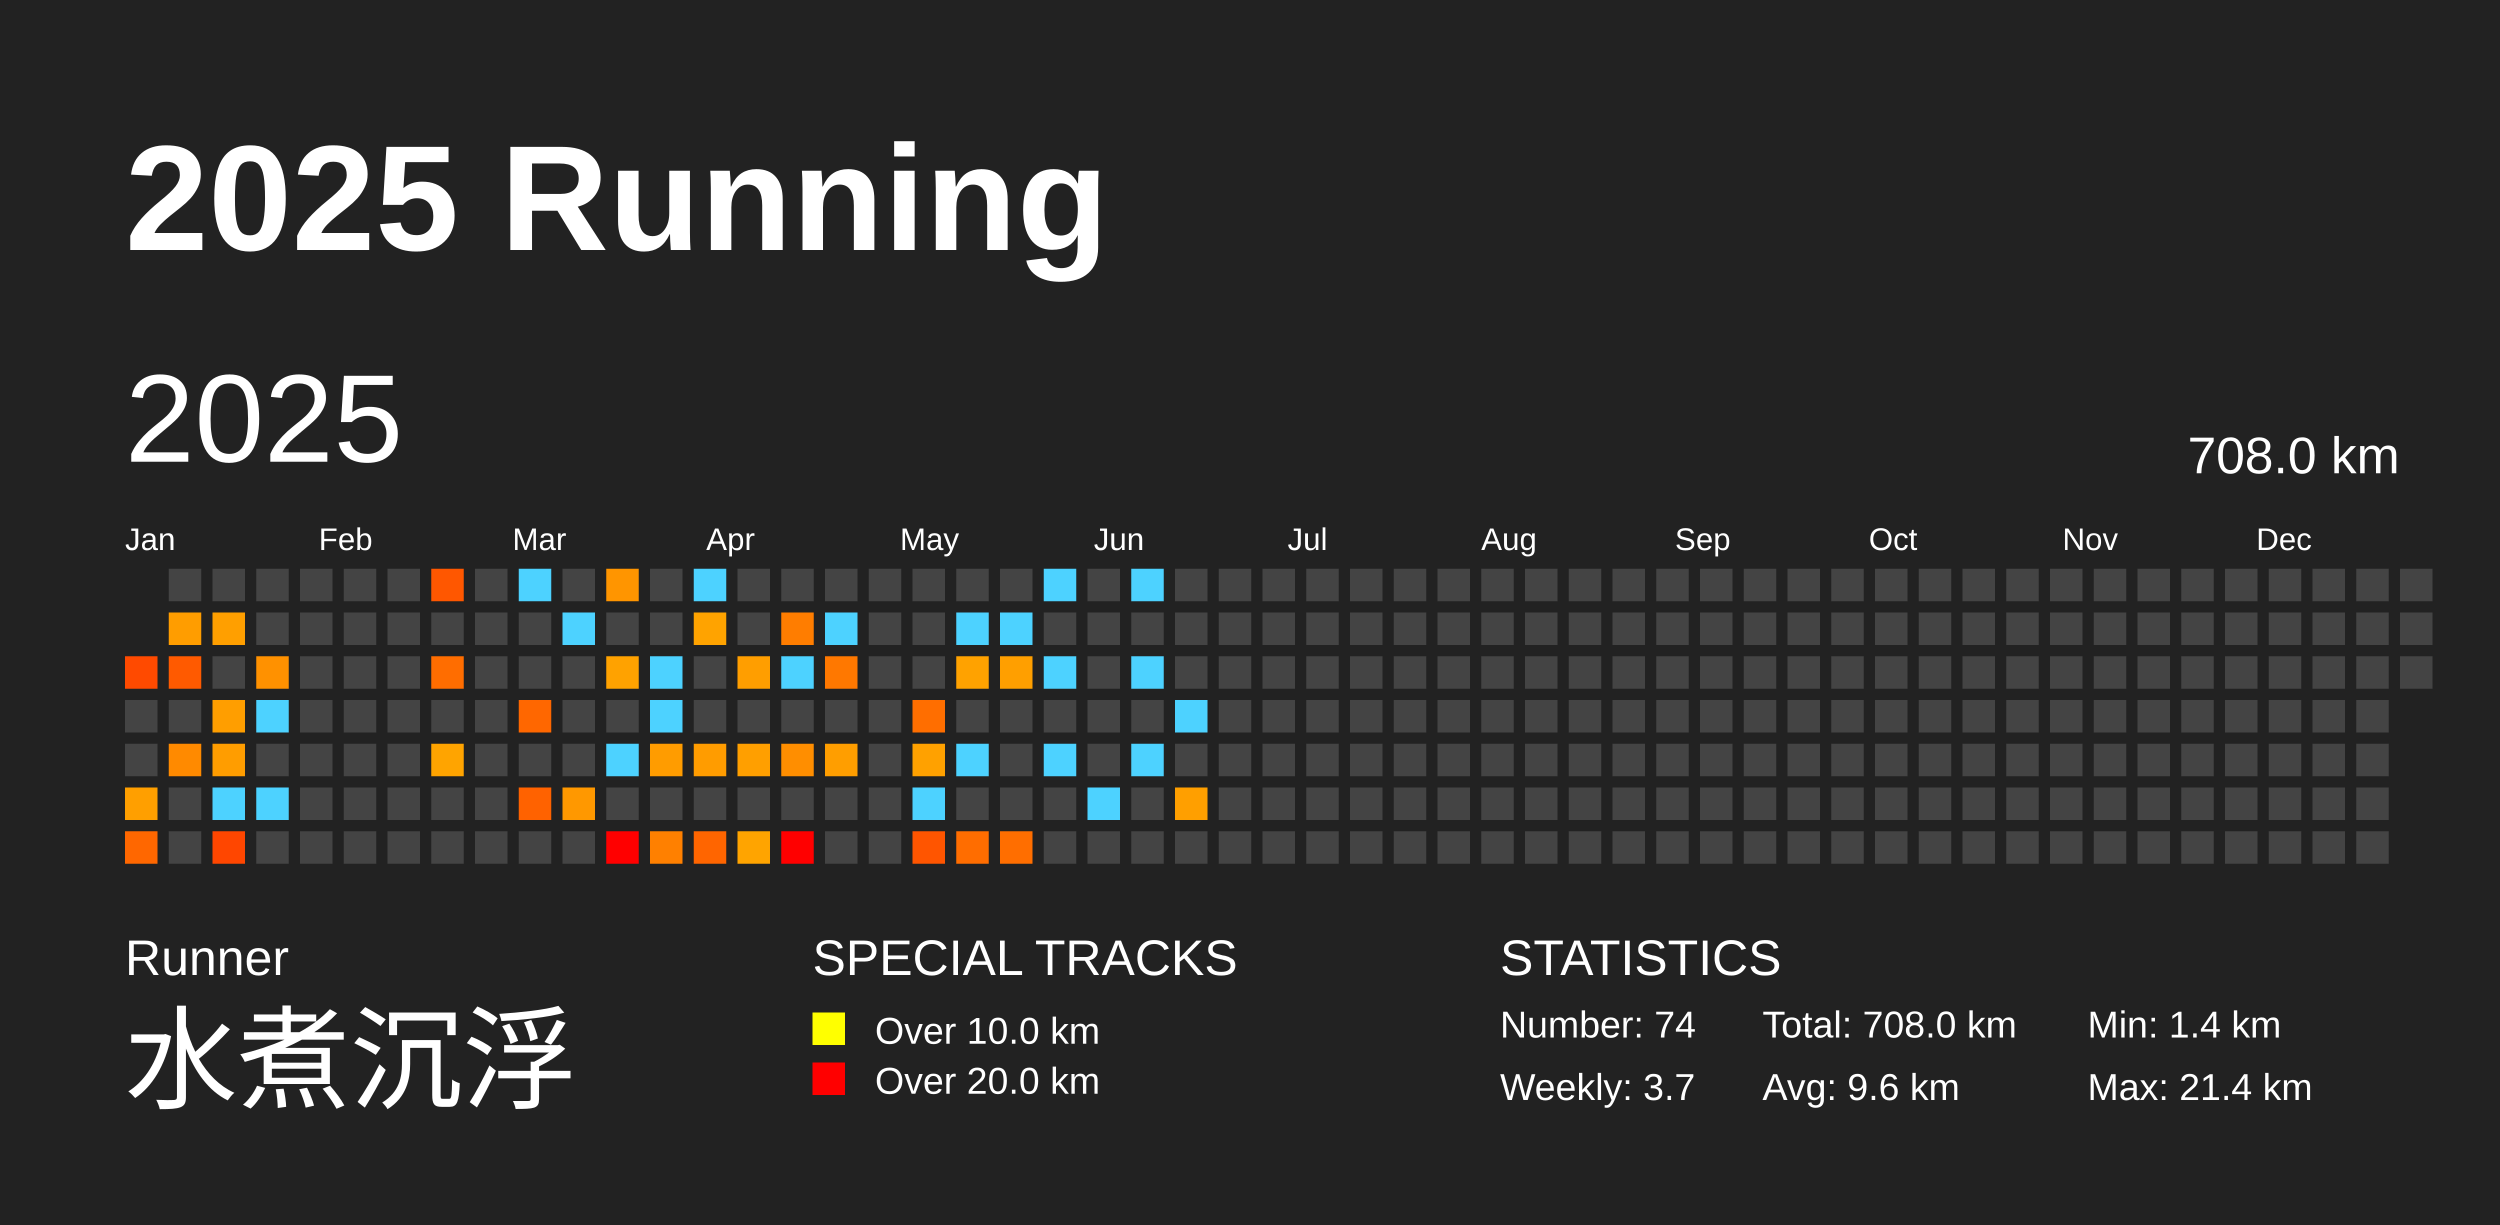
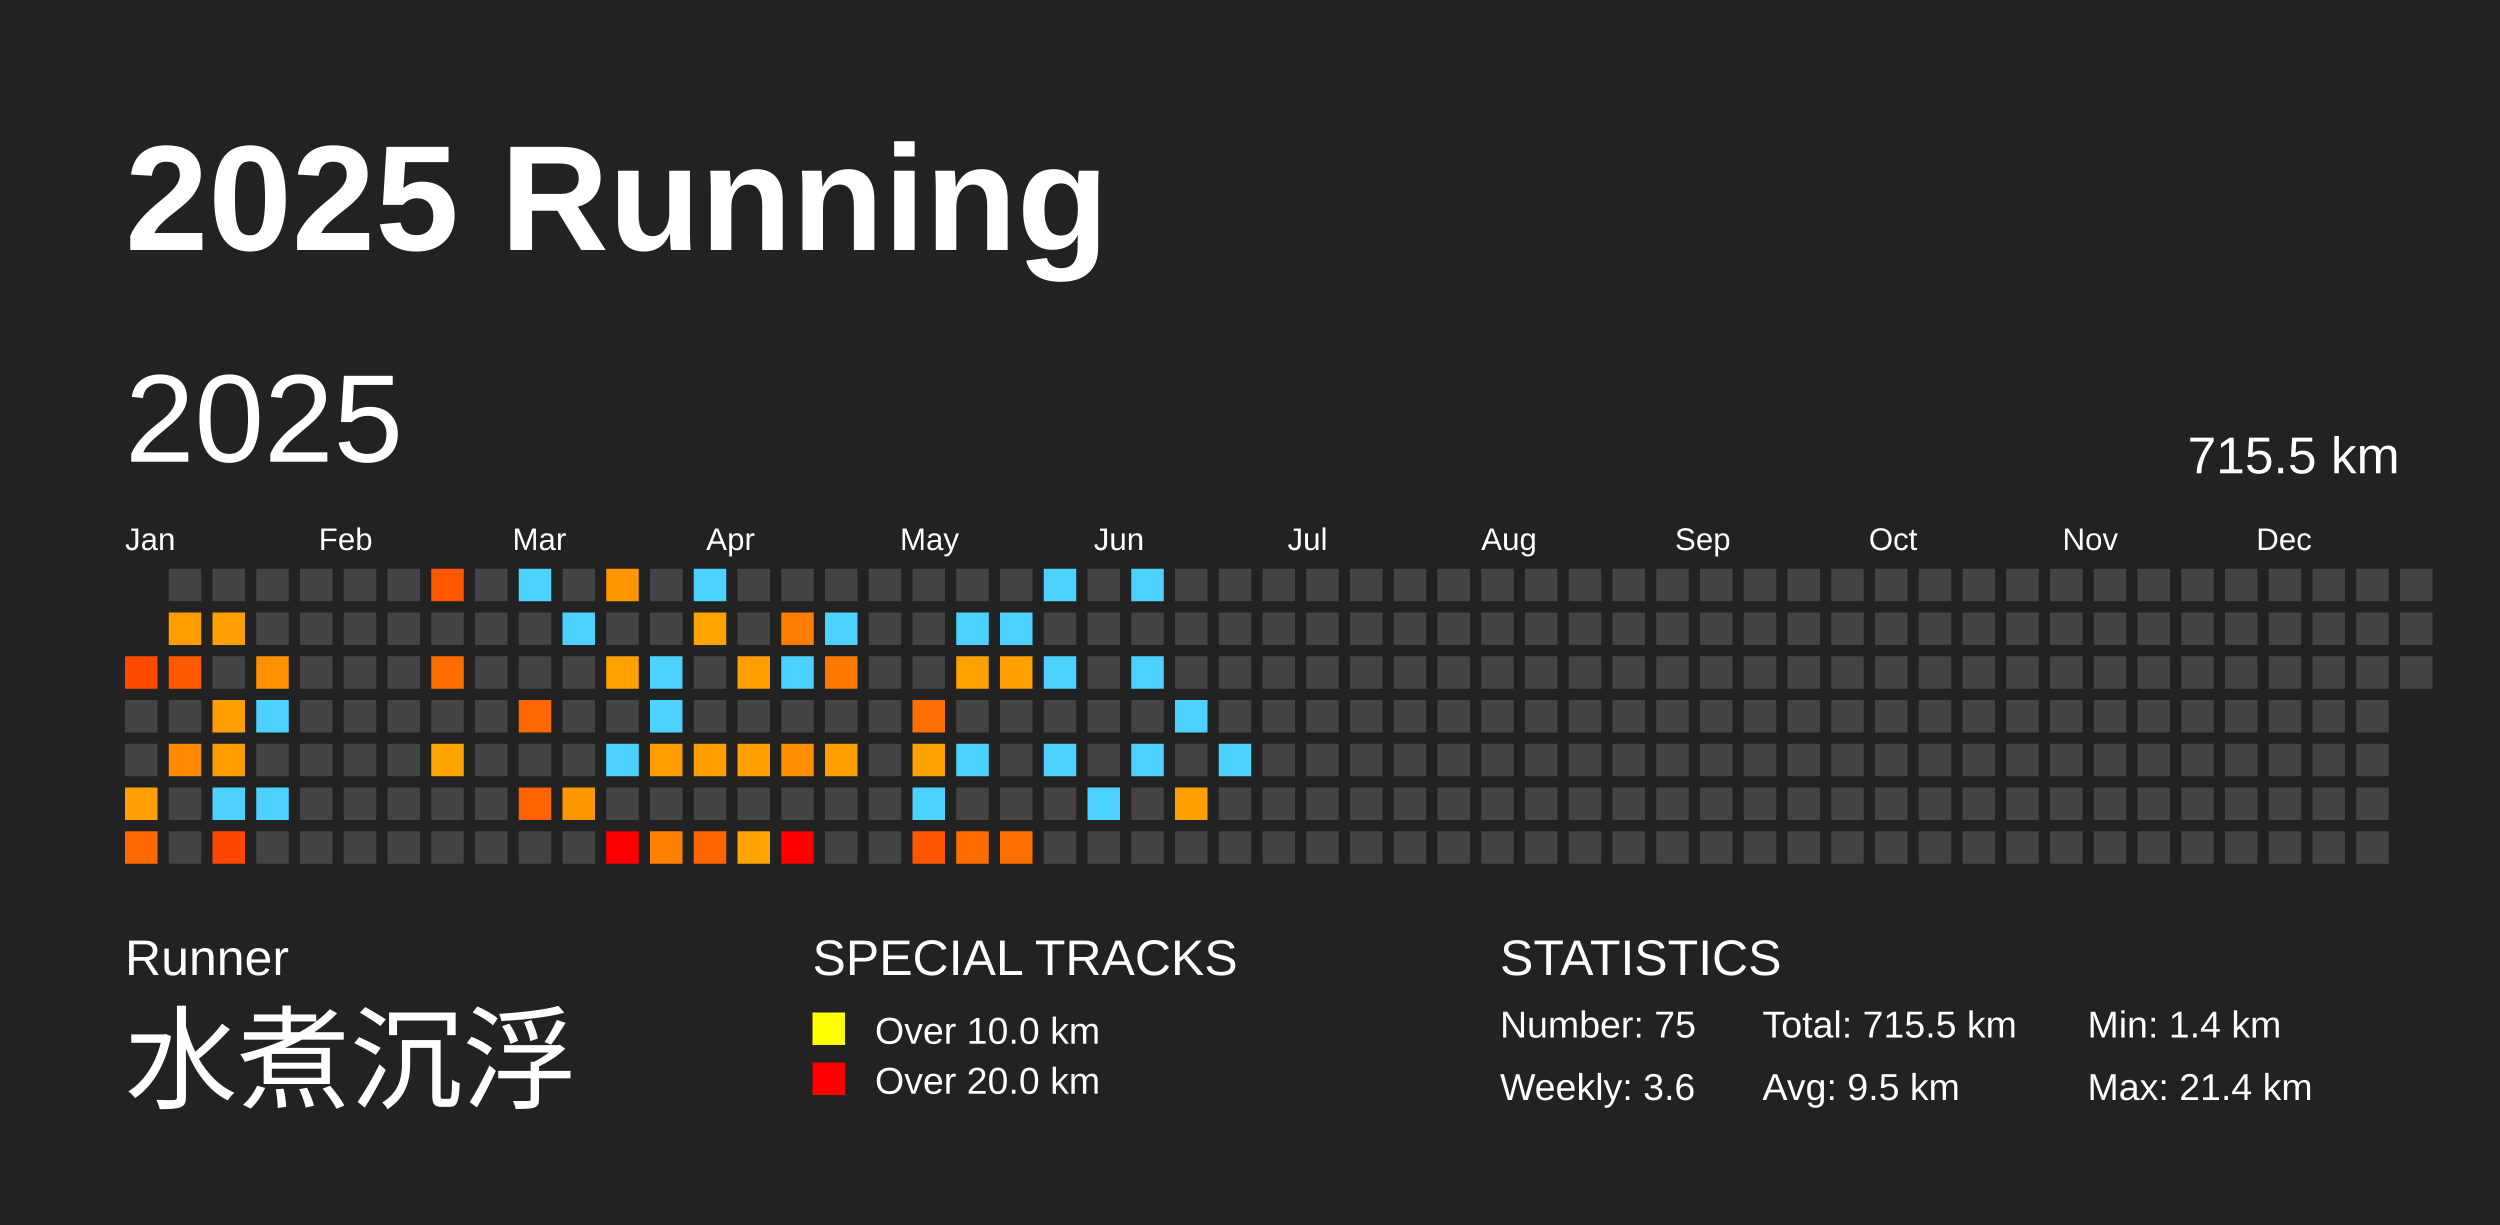
<svg xmlns="http://www.w3.org/2000/svg" baseProfile="full" height="98mm" version="1.1" viewBox="0,0,200,98" width="200mm">
  <defs />
  <rect fill="#222222" height="98" width="200" x="0" y="0" />
  <text fill="#FFFFFF" style="font-size:12px; font-family:Arial; font-weight:bold;" x="10" y="20">2025 Running</text>
  <text fill="#FFFFFF" style="font-size:4px; font-family:Arial" x="10" y="78">Runner</text>
  <text fill="#FFFFFF" style="font-size:9px; font-family:Arial" x="10" y="88">水煮沉浮</text>
  <text fill="#FFFFFF" style="font-size:4px; font-family:Arial" x="65" y="78">SPECIAL TRACKS</text>
  <rect fill="yellow" height="2.6" width="2.6" x="65" y="81" />
  <text fill="#FFFFFF" style="font-size:3px; font-family:Arial" x="70" y="83.5">Over 10.0 km</text>
  <rect fill="red" height="2.6" width="2.6" x="65" y="85" />
  <text fill="#FFFFFF" style="font-size:3px; font-family:Arial" x="70" y="87.5">Over 20.0 km</text>
  <text fill="#FFFFFF" style="font-size:4px; font-family:Arial" x="120" y="78">STATISTICS</text>
-   <text fill="#FFFFFF" style="font-size:3px; font-family:Arial" x="120" y="83">Number: 74</text>
-   <text fill="#FFFFFF" style="font-size:3px; font-family:Arial" x="120" y="88">Weekly: 3.7</text>
-   <text fill="#FFFFFF" style="font-size:3px; font-family:Arial" x="141" y="83">Total: 708.0 km</text>
-   <text fill="#FFFFFF" style="font-size:3px; font-family:Arial" x="141" y="88">Avg: 9.6 km</text>
+   <text fill="#FFFFFF" style="font-size:3px; font-family:Arial" x="120" y="83">Number: 75</text>
+   <text fill="#FFFFFF" style="font-size:3px; font-family:Arial" x="120" y="88">Weekly: 3.6</text>
+   <text fill="#FFFFFF" style="font-size:3px; font-family:Arial" x="141" y="83">Total: 715.5 km</text>
+   <text fill="#FFFFFF" style="font-size:3px; font-family:Arial" x="141" y="88">Avg: 9.5 km</text>
  <text fill="#FFFFFF" style="font-size:3px; font-family:Arial" x="167" y="83">Min: 1.4 km</text>
  <text fill="#FFFFFF" style="font-size:3px; font-family:Arial" x="167" y="88">Max: 21.4 km</text>
  <text dominant-baseline="hanging" fill="#FFFFFF" style="font-size:10.0px; font-family:Arial;" x="10" y="30">2025</text>
-   <text dominant-baseline="hanging" fill="#FFFFFF" style="font-size:4.125px; font-family:Arial;" x="175" y="35">708.0 km</text>
+   <text dominant-baseline="hanging" fill="#FFFFFF" style="font-size:4.125px; font-family:Arial;" x="175" y="35">715.5 km</text>
  <text fill="#FFFFFF" style="font-size:2.5px; font-family:Arial" x="10.0" y="44">Jan</text>
  <text fill="#FFFFFF" style="font-size:2.5px; font-family:Arial" x="25.5" y="44">Feb</text>
  <text fill="#FFFFFF" style="font-size:2.5px; font-family:Arial" x="41.0" y="44">Mar</text>
  <text fill="#FFFFFF" style="font-size:2.5px; font-family:Arial" x="56.5" y="44">Apr</text>
  <text fill="#FFFFFF" style="font-size:2.5px; font-family:Arial" x="72.0" y="44">May</text>
  <text fill="#FFFFFF" style="font-size:2.5px; font-family:Arial" x="87.5" y="44">Jun</text>
  <text fill="#FFFFFF" style="font-size:2.5px; font-family:Arial" x="103.0" y="44">Jul</text>
  <text fill="#FFFFFF" style="font-size:2.5px; font-family:Arial" x="118.5" y="44">Aug</text>
  <text fill="#FFFFFF" style="font-size:2.5px; font-family:Arial" x="134.0" y="44">Sep</text>
  <text fill="#FFFFFF" style="font-size:2.5px; font-family:Arial" x="149.5" y="44">Oct</text>
  <text fill="#FFFFFF" style="font-size:2.5px; font-family:Arial" x="165.0" y="44">Nov</text>
  <text fill="#FFFFFF" style="font-size:2.5px; font-family:Arial" x="180.5" y="44">Dec</text>
  <rect fill="#ff4a00" height="2.6" width="2.6" x="10.0" y="52.5" />
  <rect fill="#444444" height="2.6" width="2.6" x="10.0" y="56.0" />
  <rect fill="#444444" height="2.6" width="2.6" x="10.0" y="59.5" />
  <rect fill="#ff9f00" height="2.6" width="2.6" x="10.0" y="63.0" />
  <rect fill="#ff6700" height="2.6" width="2.6" x="10.0" y="66.5" />
  <rect fill="#444444" height="2.6" width="2.6" x="13.5" y="45.5" />
  <rect fill="#ff9d00" height="2.6" width="2.6" x="13.5" y="49.0" />
  <rect fill="#ff5a00" height="2.6" width="2.6" x="13.5" y="52.5" />
  <rect fill="#444444" height="2.6" width="2.6" x="13.5" y="56.0" />
  <rect fill="#ff8a00" height="2.6" width="2.6" x="13.5" y="59.5" />
  <rect fill="#444444" height="2.6" width="2.6" x="13.5" y="63.0" />
  <rect fill="#444444" height="2.6" width="2.6" x="13.5" y="66.5" />
  <rect fill="#444444" height="2.6" width="2.6" x="17.0" y="45.5" />
  <rect fill="#ff9f00" height="2.6" width="2.6" x="17.0" y="49.0" />
  <rect fill="#444444" height="2.6" width="2.6" x="17.0" y="52.5" />
  <rect fill="#ff9e00" height="2.6" width="2.6" x="17.0" y="56.0" />
  <rect fill="#ff9d00" height="2.6" width="2.6" x="17.0" y="59.5" />
  <rect fill="#4dd2ff" height="2.6" width="2.6" x="17.0" y="63.0" />
  <rect fill="#ff4600" height="2.6" width="2.6" x="17.0" y="66.5" />
  <rect fill="#444444" height="2.6" width="2.6" x="20.5" y="45.5" />
  <rect fill="#444444" height="2.6" width="2.6" x="20.5" y="49.0" />
  <rect fill="#ff9100" height="2.6" width="2.6" x="20.5" y="52.5" />
  <rect fill="#4dd2ff" height="2.6" width="2.6" x="20.5" y="56.0" />
  <rect fill="#444444" height="2.6" width="2.6" x="20.5" y="59.5" />
  <rect fill="#4dd2ff" height="2.6" width="2.6" x="20.5" y="63.0" />
  <rect fill="#444444" height="2.6" width="2.6" x="20.5" y="66.5" />
  <rect fill="#444444" height="2.6" width="2.6" x="24.0" y="45.5" />
  <rect fill="#444444" height="2.6" width="2.6" x="24.0" y="49.0" />
  <rect fill="#444444" height="2.6" width="2.6" x="24.0" y="52.5" />
  <rect fill="#444444" height="2.6" width="2.6" x="24.0" y="56.0" />
  <rect fill="#444444" height="2.6" width="2.6" x="24.0" y="59.5" />
  <rect fill="#444444" height="2.6" width="2.6" x="24.0" y="63.0" />
  <rect fill="#444444" height="2.6" width="2.6" x="24.0" y="66.5" />
  <rect fill="#444444" height="2.6" width="2.6" x="27.5" y="45.5" />
  <rect fill="#444444" height="2.6" width="2.6" x="27.5" y="49.0" />
  <rect fill="#444444" height="2.6" width="2.6" x="27.5" y="52.5" />
  <rect fill="#444444" height="2.6" width="2.6" x="27.5" y="56.0" />
  <rect fill="#444444" height="2.6" width="2.6" x="27.5" y="59.5" />
  <rect fill="#444444" height="2.6" width="2.6" x="27.5" y="63.0" />
  <rect fill="#444444" height="2.6" width="2.6" x="27.5" y="66.5" />
  <rect fill="#444444" height="2.6" width="2.6" x="31.0" y="45.5" />
  <rect fill="#444444" height="2.6" width="2.6" x="31.0" y="49.0" />
  <rect fill="#444444" height="2.6" width="2.6" x="31.0" y="52.5" />
  <rect fill="#444444" height="2.6" width="2.6" x="31.0" y="56.0" />
  <rect fill="#444444" height="2.6" width="2.6" x="31.0" y="59.5" />
  <rect fill="#444444" height="2.6" width="2.6" x="31.0" y="63.0" />
  <rect fill="#444444" height="2.6" width="2.6" x="31.0" y="66.5" />
  <rect fill="#ff5700" height="2.6" width="2.6" x="34.5" y="45.5" />
  <rect fill="#444444" height="2.6" width="2.6" x="34.5" y="49.0" />
  <rect fill="#ff6d00" height="2.6" width="2.6" x="34.5" y="52.5" />
  <rect fill="#444444" height="2.6" width="2.6" x="34.5" y="56.0" />
  <rect fill="#ffa400" height="2.6" width="2.6" x="34.5" y="59.5" />
  <rect fill="#444444" height="2.6" width="2.6" x="34.5" y="63.0" />
  <rect fill="#444444" height="2.6" width="2.6" x="34.5" y="66.5" />
  <rect fill="#444444" height="2.6" width="2.6" x="38.0" y="45.5" />
  <rect fill="#444444" height="2.6" width="2.6" x="38.0" y="49.0" />
  <rect fill="#444444" height="2.6" width="2.6" x="38.0" y="52.5" />
  <rect fill="#444444" height="2.6" width="2.6" x="38.0" y="56.0" />
  <rect fill="#444444" height="2.6" width="2.6" x="38.0" y="59.5" />
  <rect fill="#444444" height="2.6" width="2.6" x="38.0" y="63.0" />
  <rect fill="#444444" height="2.6" width="2.6" x="38.0" y="66.5" />
  <rect fill="#4dd2ff" height="2.6" width="2.6" x="41.5" y="45.5" />
  <rect fill="#444444" height="2.6" width="2.6" x="41.5" y="49.0" />
  <rect fill="#444444" height="2.6" width="2.6" x="41.5" y="52.5" />
  <rect fill="#ff6700" height="2.6" width="2.6" x="41.5" y="56.0" />
  <rect fill="#444444" height="2.6" width="2.6" x="41.5" y="59.5" />
  <rect fill="#ff6200" height="2.6" width="2.6" x="41.5" y="63.0" />
  <rect fill="#444444" height="2.6" width="2.6" x="41.5" y="66.5" />
  <rect fill="#444444" height="2.6" width="2.6" x="45.0" y="45.5" />
  <rect fill="#4dd2ff" height="2.6" width="2.6" x="45.0" y="49.0" />
  <rect fill="#444444" height="2.6" width="2.6" x="45.0" y="52.5" />
  <rect fill="#444444" height="2.6" width="2.6" x="45.0" y="56.0" />
  <rect fill="#444444" height="2.6" width="2.6" x="45.0" y="59.5" />
  <rect fill="#ff9800" height="2.6" width="2.6" x="45.0" y="63.0" />
  <rect fill="#444444" height="2.6" width="2.6" x="45.0" y="66.5" />
  <rect fill="#ff9500" height="2.6" width="2.6" x="48.5" y="45.5" />
  <rect fill="#444444" height="2.6" width="2.6" x="48.5" y="49.0" />
  <rect fill="#ffa200" height="2.6" width="2.6" x="48.5" y="52.5" />
  <rect fill="#444444" height="2.6" width="2.6" x="48.5" y="56.0" />
  <rect fill="#4dd2ff" height="2.6" width="2.6" x="48.5" y="59.5" />
  <rect fill="#444444" height="2.6" width="2.6" x="48.5" y="63.0" />
  <rect fill="red" height="2.6" width="2.6" x="48.5" y="66.5" />
  <rect fill="#444444" height="2.6" width="2.6" x="52.0" y="45.5" />
  <rect fill="#444444" height="2.6" width="2.6" x="52.0" y="49.0" />
  <rect fill="#4dd2ff" height="2.6" width="2.6" x="52.0" y="52.5" />
  <rect fill="#4dd2ff" height="2.6" width="2.6" x="52.0" y="56.0" />
  <rect fill="#ff9c00" height="2.6" width="2.6" x="52.0" y="59.5" />
  <rect fill="#444444" height="2.6" width="2.6" x="52.0" y="63.0" />
  <rect fill="#ff8000" height="2.6" width="2.6" x="52.0" y="66.5" />
  <rect fill="#4dd2ff" height="2.6" width="2.6" x="55.5" y="45.5" />
  <rect fill="#ffa300" height="2.6" width="2.6" x="55.5" y="49.0" />
  <rect fill="#444444" height="2.6" width="2.6" x="55.5" y="52.5" />
  <rect fill="#444444" height="2.6" width="2.6" x="55.5" y="56.0" />
  <rect fill="#ff9c00" height="2.6" width="2.6" x="55.5" y="59.5" />
  <rect fill="#444444" height="2.6" width="2.6" x="55.5" y="63.0" />
  <rect fill="#ff6500" height="2.6" width="2.6" x="55.5" y="66.5" />
  <rect fill="#444444" height="2.6" width="2.6" x="59.0" y="45.5" />
  <rect fill="#444444" height="2.6" width="2.6" x="59.0" y="49.0" />
  <rect fill="#ff9e00" height="2.6" width="2.6" x="59.0" y="52.5" />
  <rect fill="#444444" height="2.6" width="2.6" x="59.0" y="56.0" />
  <rect fill="#ff9f00" height="2.6" width="2.6" x="59.0" y="59.5" />
  <rect fill="#444444" height="2.6" width="2.6" x="59.0" y="63.0" />
  <rect fill="#ffa400" height="2.6" width="2.6" x="59.0" y="66.5" />
  <rect fill="#444444" height="2.6" width="2.6" x="62.5" y="45.5" />
  <rect fill="#ff7d00" height="2.6" width="2.6" x="62.5" y="49.0" />
  <rect fill="#4dd2ff" height="2.6" width="2.6" x="62.5" y="52.5" />
  <rect fill="#444444" height="2.6" width="2.6" x="62.5" y="56.0" />
  <rect fill="#ff8e00" height="2.6" width="2.6" x="62.5" y="59.5" />
  <rect fill="#444444" height="2.6" width="2.6" x="62.5" y="63.0" />
  <rect fill="red" height="2.6" width="2.6" x="62.5" y="66.5" />
  <rect fill="#444444" height="2.6" width="2.6" x="66.0" y="45.5" />
  <rect fill="#4dd2ff" height="2.6" width="2.6" x="66.0" y="49.0" />
  <rect fill="#ff7800" height="2.6" width="2.6" x="66.0" y="52.5" />
  <rect fill="#444444" height="2.6" width="2.6" x="66.0" y="56.0" />
  <rect fill="#ff9e00" height="2.6" width="2.6" x="66.0" y="59.5" />
  <rect fill="#444444" height="2.6" width="2.6" x="66.0" y="63.0" />
  <rect fill="#444444" height="2.6" width="2.6" x="66.0" y="66.5" />
  <rect fill="#444444" height="2.6" width="2.6" x="69.5" y="45.5" />
  <rect fill="#444444" height="2.6" width="2.6" x="69.5" y="49.0" />
  <rect fill="#444444" height="2.6" width="2.6" x="69.5" y="52.5" />
  <rect fill="#444444" height="2.6" width="2.6" x="69.5" y="56.0" />
  <rect fill="#444444" height="2.6" width="2.6" x="69.5" y="59.5" />
  <rect fill="#444444" height="2.6" width="2.6" x="69.5" y="63.0" />
  <rect fill="#444444" height="2.6" width="2.6" x="69.5" y="66.5" />
  <rect fill="#444444" height="2.6" width="2.6" x="73.0" y="45.5" />
  <rect fill="#444444" height="2.6" width="2.6" x="73.0" y="49.0" />
  <rect fill="#444444" height="2.6" width="2.6" x="73.0" y="52.5" />
  <rect fill="#ff6e00" height="2.6" width="2.6" x="73.0" y="56.0" />
  <rect fill="#ffa100" height="2.6" width="2.6" x="73.0" y="59.5" />
  <rect fill="#4dd2ff" height="2.6" width="2.6" x="73.0" y="63.0" />
  <rect fill="#ff5500" height="2.6" width="2.6" x="73.0" y="66.5" />
  <rect fill="#444444" height="2.6" width="2.6" x="76.5" y="45.5" />
  <rect fill="#4dd2ff" height="2.6" width="2.6" x="76.5" y="49.0" />
  <rect fill="#ffa200" height="2.6" width="2.6" x="76.5" y="52.5" />
  <rect fill="#444444" height="2.6" width="2.6" x="76.5" y="56.0" />
  <rect fill="#4dd2ff" height="2.6" width="2.6" x="76.5" y="59.5" />
  <rect fill="#444444" height="2.6" width="2.6" x="76.5" y="63.0" />
  <rect fill="#ff6d00" height="2.6" width="2.6" x="76.5" y="66.5" />
  <rect fill="#444444" height="2.6" width="2.6" x="80.0" y="45.5" />
  <rect fill="#4dd2ff" height="2.6" width="2.6" x="80.0" y="49.0" />
  <rect fill="#ff9f00" height="2.6" width="2.6" x="80.0" y="52.5" />
  <rect fill="#444444" height="2.6" width="2.6" x="80.0" y="56.0" />
  <rect fill="#444444" height="2.6" width="2.6" x="80.0" y="59.5" />
  <rect fill="#444444" height="2.6" width="2.6" x="80.0" y="63.0" />
  <rect fill="#ff6e00" height="2.6" width="2.6" x="80.0" y="66.5" />
  <rect fill="#4dd2ff" height="2.6" width="2.6" x="83.5" y="45.5" />
  <rect fill="#444444" height="2.6" width="2.6" x="83.5" y="49.0" />
  <rect fill="#4dd2ff" height="2.6" width="2.6" x="83.5" y="52.5" />
  <rect fill="#444444" height="2.6" width="2.6" x="83.5" y="56.0" />
  <rect fill="#4dd2ff" height="2.6" width="2.6" x="83.5" y="59.5" />
  <rect fill="#444444" height="2.6" width="2.6" x="83.5" y="63.0" />
  <rect fill="#444444" height="2.6" width="2.6" x="83.5" y="66.5" />
  <rect fill="#444444" height="2.6" width="2.6" x="87.0" y="45.5" />
  <rect fill="#444444" height="2.6" width="2.6" x="87.0" y="49.0" />
  <rect fill="#444444" height="2.6" width="2.6" x="87.0" y="52.5" />
  <rect fill="#444444" height="2.6" width="2.6" x="87.0" y="56.0" />
  <rect fill="#444444" height="2.6" width="2.6" x="87.0" y="59.5" />
  <rect fill="#4dd2ff" height="2.6" width="2.6" x="87.0" y="63.0" />
  <rect fill="#444444" height="2.6" width="2.6" x="87.0" y="66.5" />
  <rect fill="#4dd2ff" height="2.6" width="2.6" x="90.5" y="45.5" />
  <rect fill="#444444" height="2.6" width="2.6" x="90.5" y="49.0" />
  <rect fill="#4dd2ff" height="2.6" width="2.6" x="90.5" y="52.5" />
  <rect fill="#444444" height="2.6" width="2.6" x="90.5" y="56.0" />
  <rect fill="#4dd2ff" height="2.6" width="2.6" x="90.5" y="59.5" />
  <rect fill="#444444" height="2.6" width="2.6" x="90.5" y="63.0" />
  <rect fill="#444444" height="2.6" width="2.6" x="90.5" y="66.5" />
  <rect fill="#444444" height="2.6" width="2.6" x="94.0" y="45.5" />
  <rect fill="#444444" height="2.6" width="2.6" x="94.0" y="49.0" />
  <rect fill="#444444" height="2.6" width="2.6" x="94.0" y="52.5" />
  <rect fill="#4dd2ff" height="2.6" width="2.6" x="94.0" y="56.0" />
  <rect fill="#444444" height="2.6" width="2.6" x="94.0" y="59.5" />
  <rect fill="#ff9f00" height="2.6" width="2.6" x="94.0" y="63.0" />
  <rect fill="#444444" height="2.6" width="2.6" x="94.0" y="66.5" />
  <rect fill="#444444" height="2.6" width="2.6" x="97.5" y="45.5" />
  <rect fill="#444444" height="2.6" width="2.6" x="97.5" y="49.0" />
  <rect fill="#444444" height="2.6" width="2.6" x="97.5" y="52.5" />
  <rect fill="#444444" height="2.6" width="2.6" x="97.5" y="56.0" />
-   <rect fill="#444444" height="2.6" width="2.6" x="97.5" y="59.5" />
+   <rect fill="#4dd2ff" height="2.6" width="2.6" x="97.5" y="59.5" />
  <rect fill="#444444" height="2.6" width="2.6" x="97.5" y="63.0" />
  <rect fill="#444444" height="2.6" width="2.6" x="97.5" y="66.5" />
  <rect fill="#444444" height="2.6" width="2.6" x="101.0" y="45.5" />
  <rect fill="#444444" height="2.6" width="2.6" x="101.0" y="49.0" />
  <rect fill="#444444" height="2.6" width="2.6" x="101.0" y="52.5" />
  <rect fill="#444444" height="2.6" width="2.6" x="101.0" y="56.0" />
  <rect fill="#444444" height="2.6" width="2.6" x="101.0" y="59.5" />
  <rect fill="#444444" height="2.6" width="2.6" x="101.0" y="63.0" />
  <rect fill="#444444" height="2.6" width="2.6" x="101.0" y="66.5" />
  <rect fill="#444444" height="2.6" width="2.6" x="104.5" y="45.5" />
  <rect fill="#444444" height="2.6" width="2.6" x="104.5" y="49.0" />
  <rect fill="#444444" height="2.6" width="2.6" x="104.5" y="52.5" />
  <rect fill="#444444" height="2.6" width="2.6" x="104.5" y="56.0" />
  <rect fill="#444444" height="2.6" width="2.6" x="104.5" y="59.5" />
  <rect fill="#444444" height="2.6" width="2.6" x="104.5" y="63.0" />
  <rect fill="#444444" height="2.6" width="2.6" x="104.5" y="66.5" />
  <rect fill="#444444" height="2.6" width="2.6" x="108.0" y="45.5" />
  <rect fill="#444444" height="2.6" width="2.6" x="108.0" y="49.0" />
  <rect fill="#444444" height="2.6" width="2.6" x="108.0" y="52.5" />
  <rect fill="#444444" height="2.6" width="2.6" x="108.0" y="56.0" />
  <rect fill="#444444" height="2.6" width="2.6" x="108.0" y="59.5" />
  <rect fill="#444444" height="2.6" width="2.6" x="108.0" y="63.0" />
  <rect fill="#444444" height="2.6" width="2.6" x="108.0" y="66.5" />
  <rect fill="#444444" height="2.6" width="2.6" x="111.5" y="45.5" />
  <rect fill="#444444" height="2.6" width="2.6" x="111.5" y="49.0" />
  <rect fill="#444444" height="2.6" width="2.6" x="111.5" y="52.5" />
  <rect fill="#444444" height="2.6" width="2.6" x="111.5" y="56.0" />
  <rect fill="#444444" height="2.6" width="2.6" x="111.5" y="59.5" />
  <rect fill="#444444" height="2.6" width="2.6" x="111.5" y="63.0" />
  <rect fill="#444444" height="2.6" width="2.6" x="111.5" y="66.5" />
  <rect fill="#444444" height="2.6" width="2.6" x="115.0" y="45.5" />
  <rect fill="#444444" height="2.6" width="2.6" x="115.0" y="49.0" />
  <rect fill="#444444" height="2.6" width="2.6" x="115.0" y="52.5" />
  <rect fill="#444444" height="2.6" width="2.6" x="115.0" y="56.0" />
  <rect fill="#444444" height="2.6" width="2.6" x="115.0" y="59.5" />
  <rect fill="#444444" height="2.6" width="2.6" x="115.0" y="63.0" />
  <rect fill="#444444" height="2.6" width="2.6" x="115.0" y="66.5" />
  <rect fill="#444444" height="2.6" width="2.6" x="118.5" y="45.5" />
  <rect fill="#444444" height="2.6" width="2.6" x="118.5" y="49.0" />
  <rect fill="#444444" height="2.6" width="2.6" x="118.5" y="52.5" />
  <rect fill="#444444" height="2.6" width="2.6" x="118.5" y="56.0" />
  <rect fill="#444444" height="2.6" width="2.6" x="118.5" y="59.5" />
  <rect fill="#444444" height="2.6" width="2.6" x="118.5" y="63.0" />
  <rect fill="#444444" height="2.6" width="2.6" x="118.5" y="66.5" />
  <rect fill="#444444" height="2.6" width="2.6" x="122.0" y="45.5" />
  <rect fill="#444444" height="2.6" width="2.6" x="122.0" y="49.0" />
  <rect fill="#444444" height="2.6" width="2.6" x="122.0" y="52.5" />
  <rect fill="#444444" height="2.6" width="2.6" x="122.0" y="56.0" />
  <rect fill="#444444" height="2.6" width="2.6" x="122.0" y="59.5" />
  <rect fill="#444444" height="2.6" width="2.6" x="122.0" y="63.0" />
  <rect fill="#444444" height="2.6" width="2.6" x="122.0" y="66.5" />
  <rect fill="#444444" height="2.6" width="2.6" x="125.5" y="45.5" />
  <rect fill="#444444" height="2.6" width="2.6" x="125.5" y="49.0" />
  <rect fill="#444444" height="2.6" width="2.6" x="125.5" y="52.5" />
  <rect fill="#444444" height="2.6" width="2.6" x="125.5" y="56.0" />
  <rect fill="#444444" height="2.6" width="2.6" x="125.5" y="59.5" />
  <rect fill="#444444" height="2.6" width="2.6" x="125.5" y="63.0" />
  <rect fill="#444444" height="2.6" width="2.6" x="125.5" y="66.5" />
  <rect fill="#444444" height="2.6" width="2.6" x="129.0" y="45.5" />
  <rect fill="#444444" height="2.6" width="2.6" x="129.0" y="49.0" />
  <rect fill="#444444" height="2.6" width="2.6" x="129.0" y="52.5" />
  <rect fill="#444444" height="2.6" width="2.6" x="129.0" y="56.0" />
  <rect fill="#444444" height="2.6" width="2.6" x="129.0" y="59.5" />
  <rect fill="#444444" height="2.6" width="2.6" x="129.0" y="63.0" />
  <rect fill="#444444" height="2.6" width="2.6" x="129.0" y="66.5" />
  <rect fill="#444444" height="2.6" width="2.6" x="132.5" y="45.5" />
  <rect fill="#444444" height="2.6" width="2.6" x="132.5" y="49.0" />
  <rect fill="#444444" height="2.6" width="2.6" x="132.5" y="52.5" />
  <rect fill="#444444" height="2.6" width="2.6" x="132.5" y="56.0" />
  <rect fill="#444444" height="2.6" width="2.6" x="132.5" y="59.5" />
  <rect fill="#444444" height="2.6" width="2.6" x="132.5" y="63.0" />
  <rect fill="#444444" height="2.6" width="2.6" x="132.5" y="66.5" />
  <rect fill="#444444" height="2.6" width="2.6" x="136.0" y="45.5" />
  <rect fill="#444444" height="2.6" width="2.6" x="136.0" y="49.0" />
  <rect fill="#444444" height="2.6" width="2.6" x="136.0" y="52.5" />
  <rect fill="#444444" height="2.6" width="2.6" x="136.0" y="56.0" />
  <rect fill="#444444" height="2.6" width="2.6" x="136.0" y="59.5" />
  <rect fill="#444444" height="2.6" width="2.6" x="136.0" y="63.0" />
  <rect fill="#444444" height="2.6" width="2.6" x="136.0" y="66.5" />
  <rect fill="#444444" height="2.6" width="2.6" x="139.5" y="45.5" />
  <rect fill="#444444" height="2.6" width="2.6" x="139.5" y="49.0" />
  <rect fill="#444444" height="2.6" width="2.6" x="139.5" y="52.5" />
  <rect fill="#444444" height="2.6" width="2.6" x="139.5" y="56.0" />
  <rect fill="#444444" height="2.6" width="2.6" x="139.5" y="59.5" />
  <rect fill="#444444" height="2.6" width="2.6" x="139.5" y="63.0" />
  <rect fill="#444444" height="2.6" width="2.6" x="139.5" y="66.5" />
  <rect fill="#444444" height="2.6" width="2.6" x="143.0" y="45.5" />
  <rect fill="#444444" height="2.6" width="2.6" x="143.0" y="49.0" />
  <rect fill="#444444" height="2.6" width="2.6" x="143.0" y="52.5" />
  <rect fill="#444444" height="2.6" width="2.6" x="143.0" y="56.0" />
  <rect fill="#444444" height="2.6" width="2.6" x="143.0" y="59.5" />
  <rect fill="#444444" height="2.6" width="2.6" x="143.0" y="63.0" />
  <rect fill="#444444" height="2.6" width="2.6" x="143.0" y="66.5" />
  <rect fill="#444444" height="2.6" width="2.6" x="146.5" y="45.5" />
  <rect fill="#444444" height="2.6" width="2.6" x="146.5" y="49.0" />
  <rect fill="#444444" height="2.6" width="2.6" x="146.5" y="52.5" />
  <rect fill="#444444" height="2.6" width="2.6" x="146.5" y="56.0" />
  <rect fill="#444444" height="2.6" width="2.6" x="146.5" y="59.5" />
  <rect fill="#444444" height="2.6" width="2.6" x="146.5" y="63.0" />
  <rect fill="#444444" height="2.6" width="2.6" x="146.5" y="66.5" />
  <rect fill="#444444" height="2.6" width="2.6" x="150.0" y="45.5" />
  <rect fill="#444444" height="2.6" width="2.6" x="150.0" y="49.0" />
  <rect fill="#444444" height="2.6" width="2.6" x="150.0" y="52.5" />
  <rect fill="#444444" height="2.6" width="2.6" x="150.0" y="56.0" />
  <rect fill="#444444" height="2.6" width="2.6" x="150.0" y="59.5" />
  <rect fill="#444444" height="2.6" width="2.6" x="150.0" y="63.0" />
  <rect fill="#444444" height="2.6" width="2.6" x="150.0" y="66.5" />
  <rect fill="#444444" height="2.6" width="2.6" x="153.5" y="45.5" />
  <rect fill="#444444" height="2.6" width="2.6" x="153.5" y="49.0" />
  <rect fill="#444444" height="2.6" width="2.6" x="153.5" y="52.5" />
  <rect fill="#444444" height="2.6" width="2.6" x="153.5" y="56.0" />
  <rect fill="#444444" height="2.6" width="2.6" x="153.5" y="59.5" />
  <rect fill="#444444" height="2.6" width="2.6" x="153.5" y="63.0" />
  <rect fill="#444444" height="2.6" width="2.6" x="153.5" y="66.5" />
  <rect fill="#444444" height="2.6" width="2.6" x="157.0" y="45.5" />
  <rect fill="#444444" height="2.6" width="2.6" x="157.0" y="49.0" />
  <rect fill="#444444" height="2.6" width="2.6" x="157.0" y="52.5" />
  <rect fill="#444444" height="2.6" width="2.6" x="157.0" y="56.0" />
  <rect fill="#444444" height="2.6" width="2.6" x="157.0" y="59.5" />
  <rect fill="#444444" height="2.6" width="2.6" x="157.0" y="63.0" />
  <rect fill="#444444" height="2.6" width="2.6" x="157.0" y="66.5" />
  <rect fill="#444444" height="2.6" width="2.6" x="160.5" y="45.5" />
  <rect fill="#444444" height="2.6" width="2.6" x="160.5" y="49.0" />
  <rect fill="#444444" height="2.6" width="2.6" x="160.5" y="52.5" />
  <rect fill="#444444" height="2.6" width="2.6" x="160.5" y="56.0" />
  <rect fill="#444444" height="2.6" width="2.6" x="160.5" y="59.5" />
  <rect fill="#444444" height="2.6" width="2.6" x="160.5" y="63.0" />
  <rect fill="#444444" height="2.6" width="2.6" x="160.5" y="66.5" />
  <rect fill="#444444" height="2.6" width="2.6" x="164.0" y="45.5" />
  <rect fill="#444444" height="2.6" width="2.6" x="164.0" y="49.0" />
  <rect fill="#444444" height="2.6" width="2.6" x="164.0" y="52.5" />
  <rect fill="#444444" height="2.6" width="2.6" x="164.0" y="56.0" />
  <rect fill="#444444" height="2.6" width="2.6" x="164.0" y="59.5" />
  <rect fill="#444444" height="2.6" width="2.6" x="164.0" y="63.0" />
  <rect fill="#444444" height="2.6" width="2.6" x="164.0" y="66.5" />
  <rect fill="#444444" height="2.6" width="2.6" x="167.5" y="45.5" />
  <rect fill="#444444" height="2.6" width="2.6" x="167.5" y="49.0" />
  <rect fill="#444444" height="2.6" width="2.6" x="167.5" y="52.5" />
  <rect fill="#444444" height="2.6" width="2.6" x="167.5" y="56.0" />
  <rect fill="#444444" height="2.6" width="2.6" x="167.5" y="59.5" />
  <rect fill="#444444" height="2.6" width="2.6" x="167.5" y="63.0" />
  <rect fill="#444444" height="2.6" width="2.6" x="167.5" y="66.5" />
  <rect fill="#444444" height="2.6" width="2.6" x="171.0" y="45.5" />
  <rect fill="#444444" height="2.6" width="2.6" x="171.0" y="49.0" />
  <rect fill="#444444" height="2.6" width="2.6" x="171.0" y="52.5" />
  <rect fill="#444444" height="2.6" width="2.6" x="171.0" y="56.0" />
  <rect fill="#444444" height="2.6" width="2.6" x="171.0" y="59.5" />
  <rect fill="#444444" height="2.6" width="2.6" x="171.0" y="63.0" />
  <rect fill="#444444" height="2.6" width="2.6" x="171.0" y="66.5" />
  <rect fill="#444444" height="2.6" width="2.6" x="174.5" y="45.5" />
  <rect fill="#444444" height="2.6" width="2.6" x="174.5" y="49.0" />
  <rect fill="#444444" height="2.6" width="2.6" x="174.5" y="52.5" />
  <rect fill="#444444" height="2.6" width="2.6" x="174.5" y="56.0" />
  <rect fill="#444444" height="2.6" width="2.6" x="174.5" y="59.5" />
  <rect fill="#444444" height="2.6" width="2.6" x="174.5" y="63.0" />
  <rect fill="#444444" height="2.6" width="2.6" x="174.5" y="66.5" />
  <rect fill="#444444" height="2.6" width="2.6" x="178.0" y="45.5" />
  <rect fill="#444444" height="2.6" width="2.6" x="178.0" y="49.0" />
  <rect fill="#444444" height="2.6" width="2.6" x="178.0" y="52.5" />
  <rect fill="#444444" height="2.6" width="2.6" x="178.0" y="56.0" />
  <rect fill="#444444" height="2.6" width="2.6" x="178.0" y="59.5" />
  <rect fill="#444444" height="2.6" width="2.6" x="178.0" y="63.0" />
  <rect fill="#444444" height="2.6" width="2.6" x="178.0" y="66.5" />
  <rect fill="#444444" height="2.6" width="2.6" x="181.5" y="45.5" />
  <rect fill="#444444" height="2.6" width="2.6" x="181.5" y="49.0" />
  <rect fill="#444444" height="2.6" width="2.6" x="181.5" y="52.5" />
  <rect fill="#444444" height="2.6" width="2.6" x="181.5" y="56.0" />
  <rect fill="#444444" height="2.6" width="2.6" x="181.5" y="59.5" />
  <rect fill="#444444" height="2.6" width="2.6" x="181.5" y="63.0" />
  <rect fill="#444444" height="2.6" width="2.6" x="181.5" y="66.5" />
  <rect fill="#444444" height="2.6" width="2.6" x="185.0" y="45.5" />
  <rect fill="#444444" height="2.6" width="2.6" x="185.0" y="49.0" />
  <rect fill="#444444" height="2.6" width="2.6" x="185.0" y="52.5" />
  <rect fill="#444444" height="2.6" width="2.6" x="185.0" y="56.0" />
  <rect fill="#444444" height="2.6" width="2.6" x="185.0" y="59.5" />
  <rect fill="#444444" height="2.6" width="2.6" x="185.0" y="63.0" />
  <rect fill="#444444" height="2.6" width="2.6" x="185.0" y="66.5" />
  <rect fill="#444444" height="2.6" width="2.6" x="188.5" y="45.5" />
  <rect fill="#444444" height="2.6" width="2.6" x="188.5" y="49.0" />
  <rect fill="#444444" height="2.6" width="2.6" x="188.5" y="52.5" />
  <rect fill="#444444" height="2.6" width="2.6" x="188.5" y="56.0" />
  <rect fill="#444444" height="2.6" width="2.6" x="188.5" y="59.5" />
  <rect fill="#444444" height="2.6" width="2.6" x="188.5" y="63.0" />
  <rect fill="#444444" height="2.6" width="2.6" x="188.5" y="66.5" />
  <rect fill="#444444" height="2.6" width="2.6" x="192.0" y="45.5" />
  <rect fill="#444444" height="2.6" width="2.6" x="192.0" y="49.0" />
  <rect fill="#444444" height="2.6" width="2.6" x="192.0" y="52.5" />
</svg>
